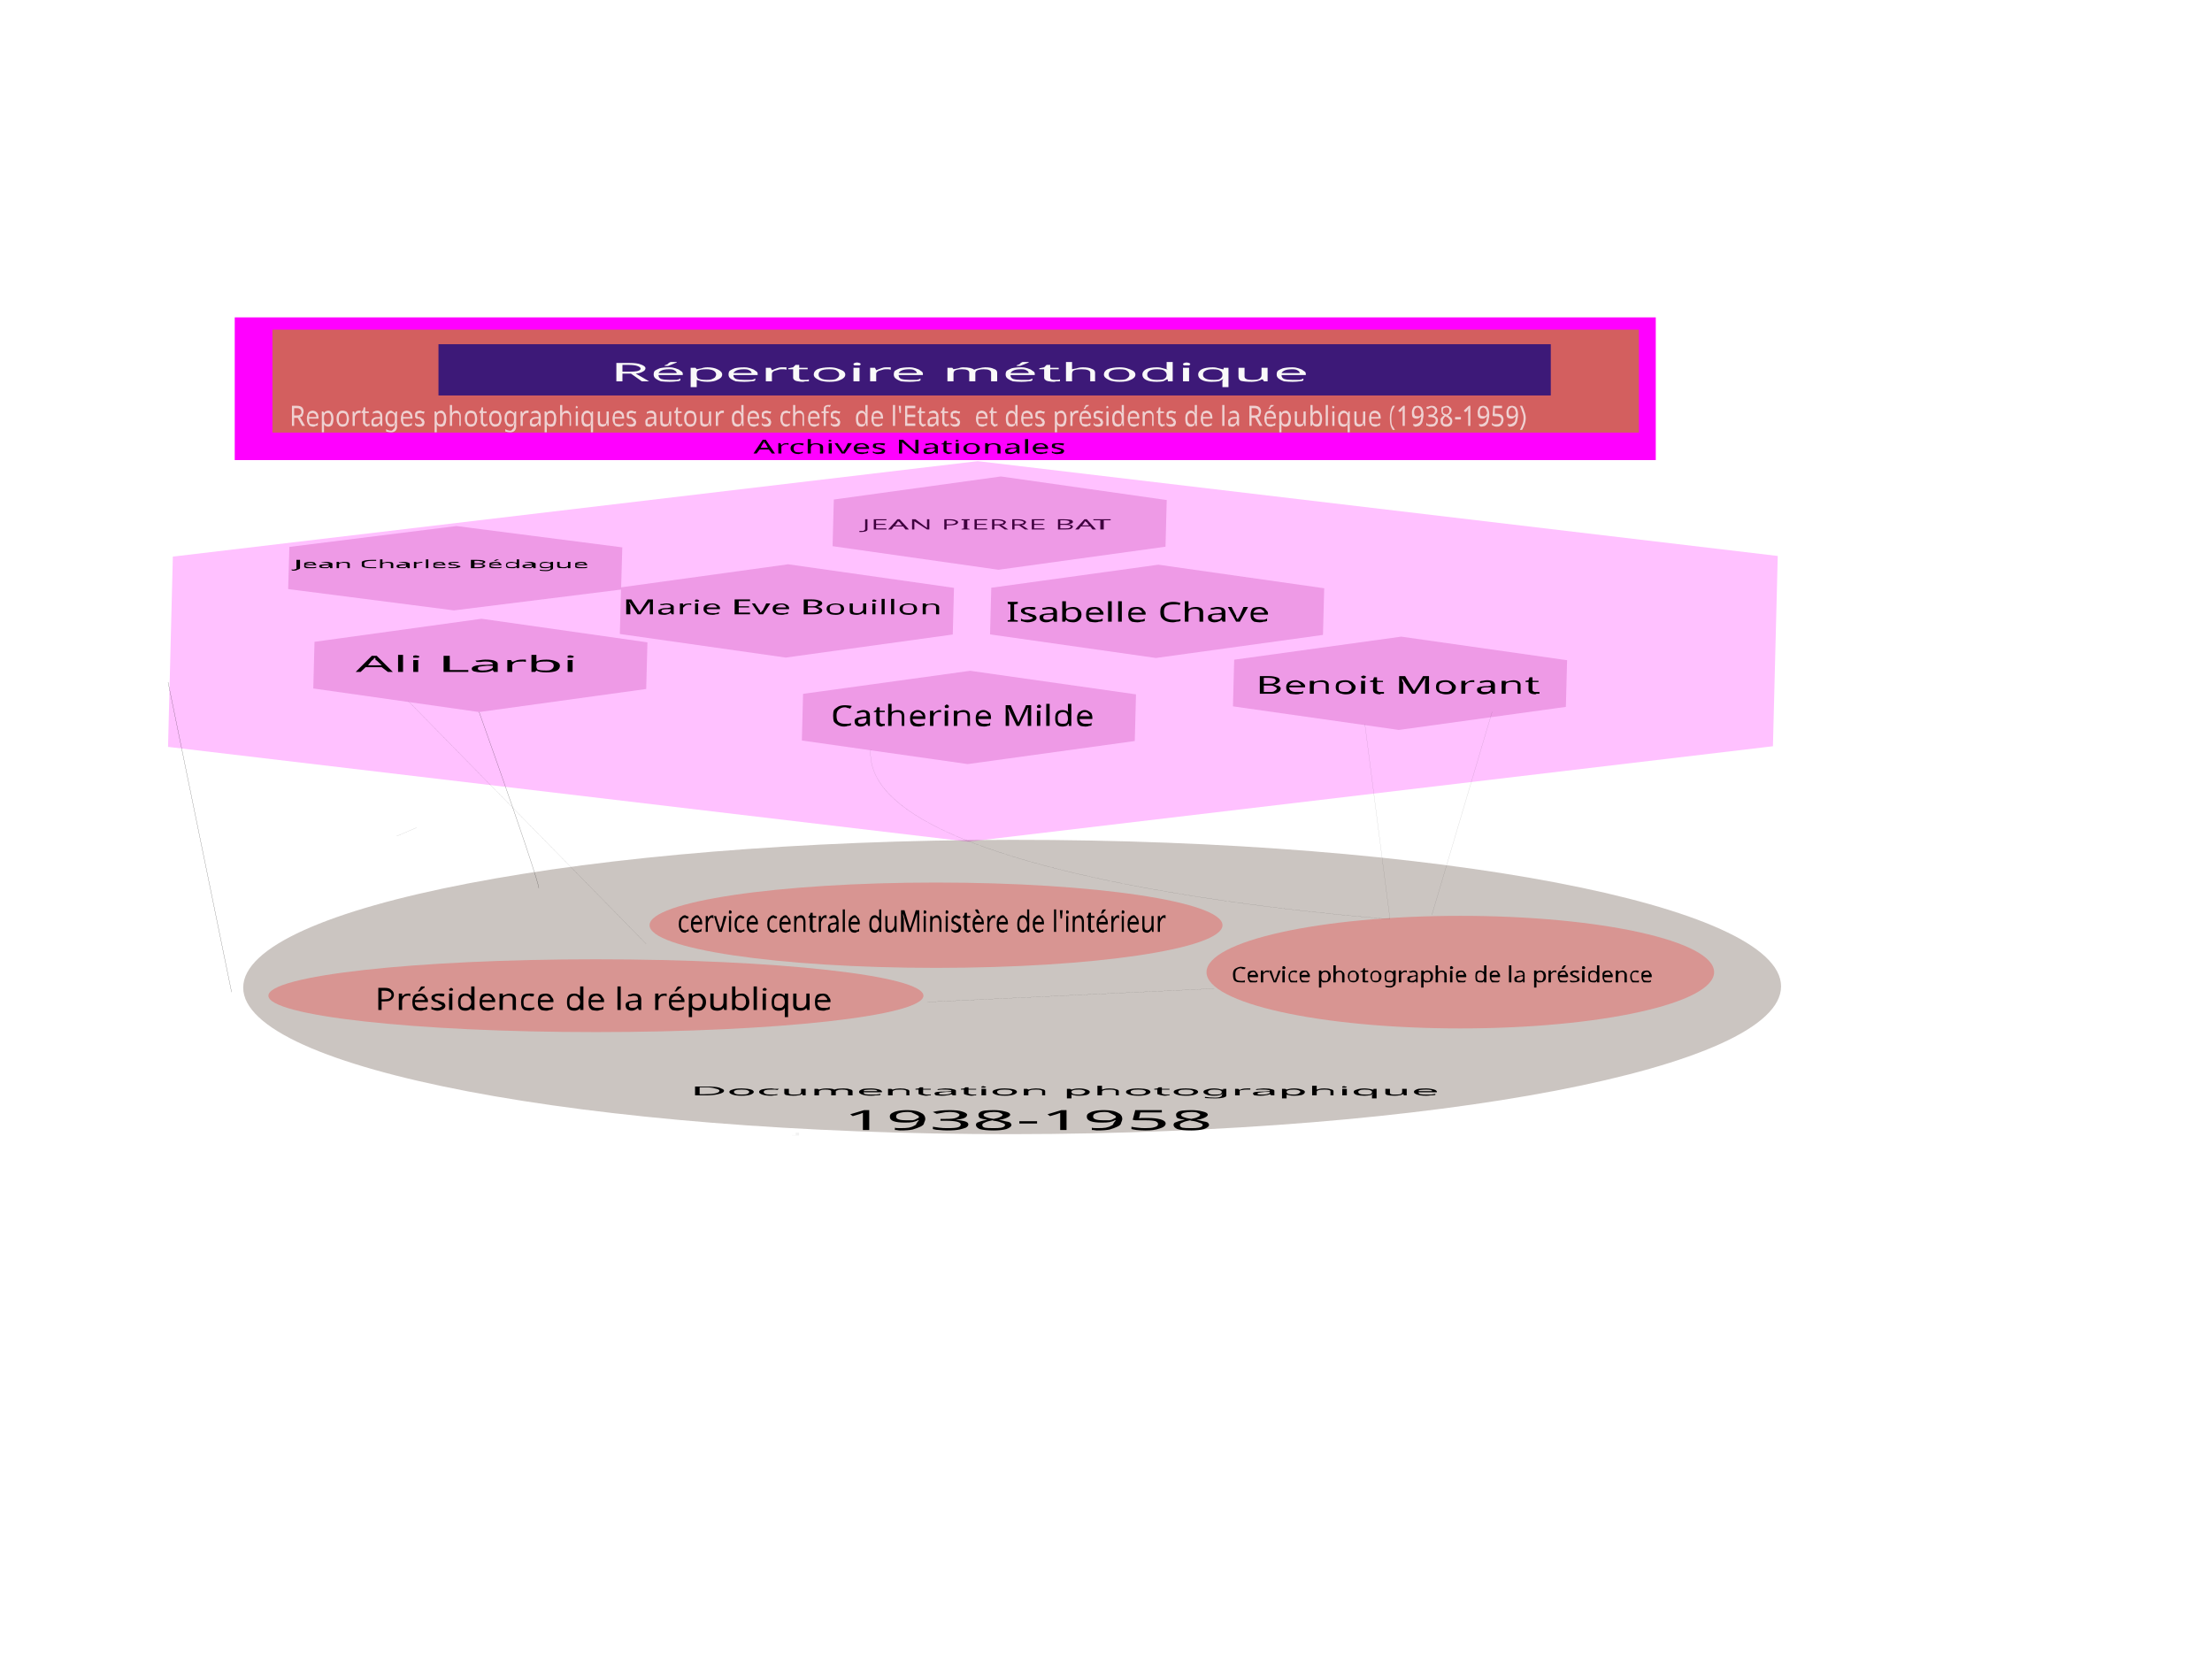
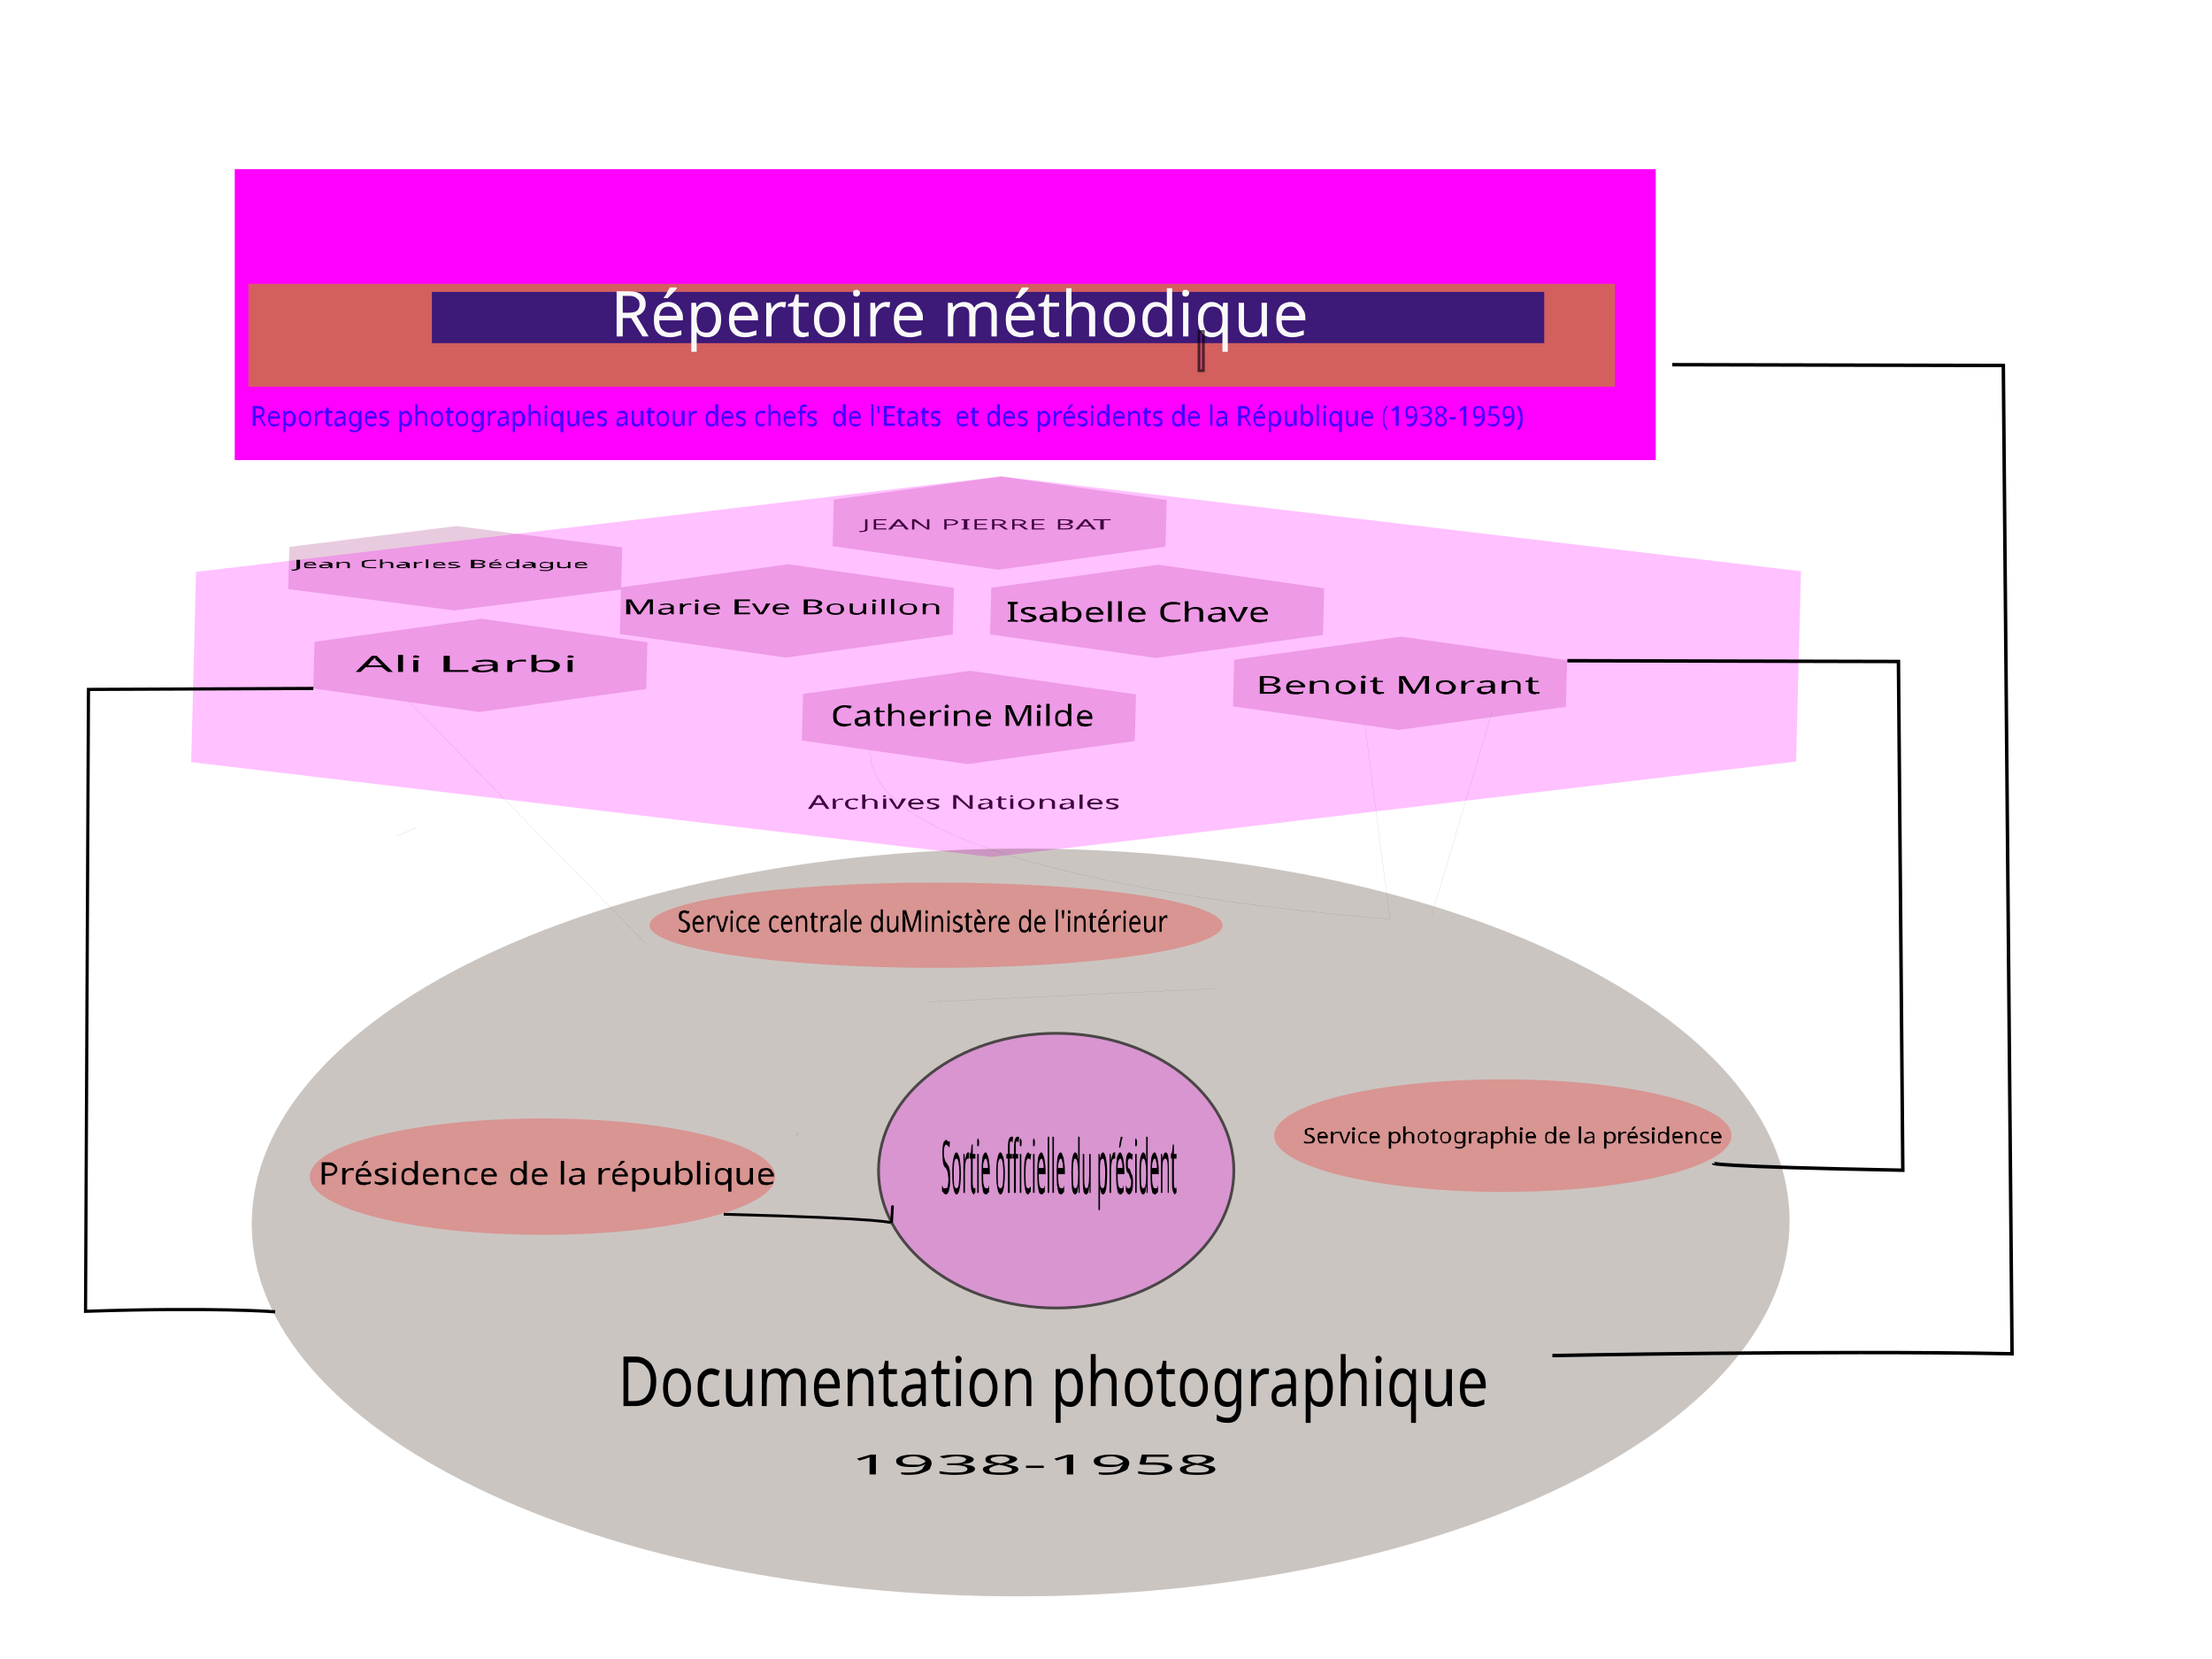
<svg xmlns="http://www.w3.org/2000/svg" xmlns:xlink="http://www.w3.org/1999/xlink" width="800" height="600" viewBox="0 0 45.156 33.867" version="1.1" id="svg8">
  <defs id="defs2">
+     <marker orient="auto" refY="0.0" refX="0.0" id="Arrow1Send" style="overflow:visible;">
+       <path id="path1042" d="M 0.0,0.0 L 5.0,-5.0 L -12.5,0.0 L 5.0,5.0 L 0.0,0.0 z " style="fill-rule:evenodd;stroke:#000000;stroke-width:1pt;stroke-opacity:1;fill:#000000;fill-opacity:1" transform="scale(0.2) rotate(180) translate(6,0)" />
+     </marker>
    <linearGradient id="linearGradient1299">
      <stop style="stop-color:#ff0000;stop-opacity:1;" offset="0" id="stop1295" />
      <stop style="stop-color:#ff0000;stop-opacity:0;" offset="1" id="stop1297" />
    </linearGradient>
    <meshgradient id="meshgradient1011" gradientUnits="userSpaceOnUse" x="-2420.758" y="-5534.532">
      <meshrow id="meshrow1013">
        <meshpatch id="meshpatch1015">
          <stop path="c 26.005,0  52.01,0  78.014,0" style="stop-color:#ffffff;stop-opacity:1" id="stop1017" />
          <stop path="c 0,36.487  0,72.975  0,109.462" style="stop-color:#241f1c;stop-opacity:1" id="stop1019" />
          <stop path="c -26.005,0  -52.01,0  -78.014,0" style="stop-color:#ffffff;stop-opacity:1" id="stop1021" />
          <stop path="c 0,-36.487  0,-72.975  0,-109.462" style="stop-color:#241f1c;stop-opacity:1" id="stop1023" />
        </meshpatch>
      </meshrow>
    </meshgradient>
    <filter style="color-interpolation-filters:sRGB" id="filter1273" x="-0.851" width="2.701" y="-0.606" height="2.213">
      <feGaussianBlur stdDeviation="27.653" id="feGaussianBlur1275" />
    </filter>
    <linearGradient xlink:href="#linearGradient1299" id="linearGradient1301" x1="-2456.439" y1="-5921.58" x2="-2456.439" y2="-6040.113" gradientUnits="userSpaceOnUse" />
  </defs>
  <g id="layer1" transform="translate(2439.506,6116.313)">
    <rect style="fill:#f2f2f2;fill-opacity:1;stroke-width:0.007" id="rect819" width="0.077" height="0.008" x="-2423.339" y="-6093.14" />
    <rect style="fill:#f2f2f2;fill-opacity:1;stroke-width:0.007" id="rect821" width="0.068" height="0.06" x="-2423.262" y="-6093.192" />
-     <rect style="fill:#ff00ff;fill-opacity:1;stroke-width:0.038" id="rect858" width="29.009" height="2.913" x="-2434.714" y="-6109.834" ry="0" />
-     <text xml:space="preserve" style="font-style:normal;font-weight:normal;font-size:0.518px;line-height:1.25;font-family:sans-serif;letter-spacing:0px;word-spacing:0px;fill:#000000;fill-opacity:1;stroke:none;stroke-width:0.065" x="-1814.043" y="-8160.921" id="text862" transform="scale(1.33631,0.7483291)">
-       <tspan id="tspan860" x="-1814.043" y="-8160.921" style="stroke-width:0.065">Archives Nationales </tspan>
+     <rect style="fill:#ff00ff;fill-opacity:1;stroke-width:0.055" id="rect858" width="29.009" height="5.939" x="-2434.714" y="-6112.86" ry="0" />
+     <text xml:space="preserve" style="font-style:normal;font-weight:normal;line-height:0%;font-family:sans-serif;letter-spacing:0px;word-spacing:0px;fill:#000000;fill-opacity:1;stroke:none;stroke-width:0.065" x="-1813.211" y="-8151.228" id="text862" transform="scale(1.33631,0.7483291)">
+       <tspan id="tspan860" x="-1813.211" y="-8151.228" style="font-size:0.518px;line-height:1.25;stroke-width:0.065">Archives Nationales </tspan>
    </text>
-     <rect style="fill:#d35f5f;fill-opacity:1;stroke-width:0.039" id="rect864" width="27.895" height="2.102" x="-2433.945" y="-6109.584" />
-     <text xml:space="preserve" style="font-style:normal;font-weight:normal;font-size:0.54px;line-height:1.25;font-family:sans-serif;letter-spacing:0px;word-spacing:0px;fill:#000b00;fill-opacity:0.74;stroke:none;stroke-width:0.068" x="-2556.299" y="-5814.438" id="text868" transform="scale(0.9519971,1.050423)">
-       <tspan id="tspan866" x="-2556.299" y="-5814.438" style="fill:#f9f9f9;fill-opacity:0.74;stroke-width:0.068">Reportages photographiques autour des chefs  de l'Etats  et des présidents de la République (1938-1959)</tspan>
+     <rect style="fill:#d35f5f;fill-opacity:1;stroke-width:0.039" id="rect864" width="27.895" height="2.102" x="-2434.434" y="-6110.519" />
+     <text xml:space="preserve" style="font-style:normal;font-weight:normal;font-size:12.175px;line-height:0%;font-family:sans-serif;letter-spacing:0px;word-spacing:0px;fill:#0000ff;fill-opacity:0.74;stroke:none;stroke-width:0.069" x="-2520.487" y="-5898.996" id="text868" transform="scale(0.9658418,1.035366)">
+       <tspan id="tspan866" x="-2520.487" y="-5898.996" style="font-size:0.548px;line-height:1.25;fill:#0000ff;fill-opacity:0.74;stroke-width:0.069">Reportages photographiques autour des chefs  de l'Etats  et des présidents de la République (1938-1959)</tspan>
    </text>
-     <rect style="fill:#090080;fill-opacity:0.74;stroke-width:0.007" id="rect6687" width="22.707" height="1.046" x="-2430.555" y="-6109.286" />
-     <text xml:space="preserve" style="font-style:normal;font-weight:normal;font-size:0.82px;line-height:8.25;font-family:sans-serif;letter-spacing:0px;word-spacing:0px;fill:#000000;fill-opacity:1;stroke:none;stroke-width:0.103" x="-1531.839" y="-9678.353" id="text6691" transform="scale(1.5844,0.6311538)">
-       <tspan id="tspan6689" x="-1531.839" y="-9678.353" style="fill:#f9f9f9;stroke-width:0.103">Répertoire méthodique</tspan>
+     <rect style="fill:#090080;fill-opacity:0.74;stroke-width:0.007" id="rect6687" width="22.707" height="1.046" x="-2430.689" y="-6110.354" ry="0" />
+     <text xml:space="preserve" style="font-style:normal;font-weight:normal;font-size:19.043px;line-height:0%;font-family:sans-serif;letter-spacing:0px;word-spacing:0px;fill:#000000;fill-opacity:1;stroke:none;stroke-width:0.163" x="-2430.916" y="-6099.715" id="text6691" transform="scale(0.9984076,1.001595)">
+       <tspan id="tspan6689" x="-2430.916" y="-6099.715" style="font-size:1.301px;line-height:8.25;fill:#f9f9f9;stroke-width:0.163">Répertoire méthodique</tspan>
    </text>
    <path style="opacity:0.69;fill:#a02c79;fill-opacity:0.352;stroke:none;stroke-width:0.265" id="path849" d="m 547.31,-3573.476 301.563,-171.56 299.357,175.381 -2.206,346.941 -301.563,171.56 -299.357,-175.381 z" transform="matrix(0.01130931,0,0,0.00274454,-2420.501,-6093.038)" />
    <path d="m -1112.762,-3706.524 301.563,-171.56 299.357,175.381 -2.206,346.941 -301.563,171.56 -299.357,-175.381 z" id="path851" style="opacity:0.69;fill:#a02c79;fill-opacity:0.352;stroke:none;stroke-width:0.265" transform="matrix(0.01130931,0,0,0.00274454,-2420.501,-6093.038)" />
    <path d="m -175.381,-4764.857 301.563,-171.56 299.357,175.381 -2.206,346.941 -301.563,171.56 -299.357,-175.381 z" id="path851-8" style="opacity:0.69;fill:#a02c79;fill-opacity:0.352;stroke:none;stroke-width:0.265" transform="matrix(0.01130931,0,0,0.00274454,-2420.501,-6093.038)" />
-     <text xml:space="preserve" style="font-style:normal;font-weight:normal;font-size:0.433px;line-height:8.25;font-family:sans-serif;letter-spacing:0px;word-spacing:0px;fill:#000000;fill-opacity:1;stroke:none;stroke-width:0.054" x="-1610.073" y="-9184.06" id="text876" transform="scale(1.504226,0.6647935)">
-       <tspan id="tspan874" x="-1610.073" y="-9184.06" style="stroke-width:0.054">JEAN PIERRE BAT</tspan>
+     <text xml:space="preserve" style="font-style:normal;font-weight:normal;line-height:0%;font-family:sans-serif;letter-spacing:0px;word-spacing:0px;fill:#000000;fill-opacity:1;stroke:none;stroke-width:0.054" x="-1610.073" y="-9184.06" id="text876" transform="scale(1.504226,0.6647935)">
+       <tspan id="tspan874" x="-1610.073" y="-9184.06" style="font-size:0.433px;line-height:8.25;stroke-width:0.054">JEAN PIERRE BAT</tspan>
    </text>
    <path d="m -1158.119,-4462.476 301.563,-171.56 299.357,175.381 -2.206,346.941 -301.563,171.56 -299.357,-175.381 z" id="path851-9" style="opacity:0.69;fill:#a02c79;fill-opacity:0.352;stroke:none;stroke-width:0.265" transform="matrix(0.01130931,0,0,0.00248142,-2420.501,-6094.075)" />
    <path d="m -230.868,-3319.476 301.563,-171.56 299.357,175.381 -2.206,346.941 -301.563,171.56 -299.357,-175.381 z" id="path851-5" style="opacity:0.69;fill:#a02c79;fill-opacity:0.352;stroke:none;stroke-width:0.265" transform="matrix(0.01130931,0,0,0.00274454,-2420.501,-6093.038)" />
    <path d="m 108.857,-4108.69 301.563,-171.56 299.357,175.381 -2.206,346.941 -301.563,171.56 -299.357,-175.381 z" id="path851-1" style="opacity:0.69;fill:#a02c79;fill-opacity:0.352;stroke:none;stroke-width:0.265" transform="matrix(0.01130931,0,0,0.00274454,-2420.501,-6093.038)" />
    <path d="m -559.405,-4111.715 301.563,-171.56 299.357,175.381 -2.206,346.941 -301.563,171.56 -299.357,-175.381 z" id="path851-2" style="opacity:0.69;fill:#a02c79;fill-opacity:0.352;stroke:none;stroke-width:0.265" transform="matrix(0.01130931,0,0,0.00274454,-2420.501,-6093.038)" />
-     <path style="opacity:0.69;fill:#ff00ff;fill-opacity:0.352;stroke:none;stroke-width:0.265" id="path910" d="m 425.539,-4761.036 1214.606,658.409 37.104,1381.084 -1177.502,722.675 -1214.606,-658.409 -37.104,-1381.084 z" transform="matrix(-0.0136882,8.0910108e-5,2.9662171e-4,0.00281039,-2412.31,-6093.553)" />
-     <text xml:space="preserve" style="font-style:normal;font-weight:normal;font-size:0.375px;line-height:8.25;font-family:sans-serif;letter-spacing:0px;word-spacing:0px;fill:#000000;fill-opacity:1;stroke:none;stroke-width:0.047" x="-1553.502" y="-9562.821" id="text920" transform="scale(1.566465,0.6383801)">
-       <tspan id="tspan918" x="-1553.502" y="-9562.821" style="stroke-width:0.047">Jean Charles Bédague</tspan>
+     <path style="opacity:0.69;fill:#ff00ff;fill-opacity:0.352;stroke:none;stroke-width:0.265" id="path910" d="m 425.539,-4761.036 1214.606,658.409 37.104,1381.084 -1177.502,722.675 -1214.606,-658.409 -37.104,-1381.084 z" transform="matrix(-0.0136882,8.0910108e-5,2.9662171e-4,0.00281039,-2411.837,-6093.241)" />
+     <text xml:space="preserve" style="font-style:normal;font-weight:normal;line-height:0%;font-family:sans-serif;letter-spacing:0px;word-spacing:0px;fill:#000000;fill-opacity:1;stroke:none;stroke-width:0.047" x="-1553.502" y="-9562.821" id="text920" transform="scale(1.566465,0.6383801)">
+       <tspan id="tspan918" x="-1553.502" y="-9562.821" style="font-size:0.375px;line-height:8.25;stroke-width:0.047">Jean Charles Bédague</tspan>
    </text>
-     <text xml:space="preserve" style="font-style:normal;font-weight:normal;font-size:0.557px;line-height:18.25;font-family:sans-serif;letter-spacing:0px;word-spacing:0px;fill:#000000;fill-opacity:1;stroke:none;stroke-width:0.07" x="-1807.422" y="-8195.402" id="text924" transform="scale(1.342678,0.7447802)">
-       <tspan id="tspan922" x="-1807.422" y="-8195.402" style="stroke-width:0.07">Marie Eve Bouillon</tspan>
+     <text xml:space="preserve" style="font-style:normal;font-weight:normal;line-height:0%;font-family:sans-serif;letter-spacing:0px;word-spacing:0px;fill:#000000;fill-opacity:1;stroke:none;stroke-width:0.07" x="-1807.422" y="-8195.402" id="text924" transform="scale(1.342678,0.7447802)">
+       <tspan id="tspan922" x="-1807.422" y="-8195.402" style="font-size:0.557px;line-height:18.25;stroke-width:0.07">Marie Eve Bouillon</tspan>
    </text>
-     <text xml:space="preserve" style="font-style:normal;font-weight:normal;font-size:0.663px;line-height:18.25;font-family:sans-serif;letter-spacing:0px;word-spacing:0px;fill:#000000;fill-opacity:1;stroke:none;stroke-width:0.083" x="-2020.173" y="-7308.535" id="text928" transform="scale(1.197409,0.8351366)">
-       <tspan id="tspan926" x="-2020.173" y="-7308.535" style="stroke-width:0.083">Isabelle Chave</tspan>
+     <text xml:space="preserve" style="font-style:normal;font-weight:normal;line-height:0%;font-family:sans-serif;letter-spacing:0px;word-spacing:0px;fill:#000000;fill-opacity:1;stroke:none;stroke-width:0.083" x="-2020.173" y="-7308.535" id="text928" transform="scale(1.197409,0.8351366)">
+       <tspan id="tspan926" x="-2020.173" y="-7308.535" style="font-size:0.663px;line-height:18.25;stroke-width:0.083">Isabelle Chave</tspan>
    </text>
-     <text xml:space="preserve" style="font-style:normal;font-weight:normal;font-size:0.74px;line-height:18.25;font-family:sans-serif;letter-spacing:0px;word-spacing:0px;fill:#000000;fill-opacity:1;stroke:none;stroke-width:0.093" x="-1504.136" y="-9868.123" id="text932" transform="scale(1.617037,0.618415)">
-       <tspan id="tspan930" x="-1504.136" y="-9868.123" style="stroke-width:0.093">Ali Larbi</tspan>
+     <text xml:space="preserve" style="font-style:normal;font-weight:normal;line-height:0%;font-family:sans-serif;letter-spacing:0px;word-spacing:0px;fill:#000000;fill-opacity:1;stroke:none;stroke-width:0.093" x="-1504.136" y="-9868.123" id="text932" transform="scale(1.617037,0.618415)">
+       <tspan id="tspan930" x="-1504.136" y="-9868.123" style="font-size:0.74px;line-height:18.25;stroke-width:0.093">Ali Larbi</tspan>
    </text>
-     <text xml:space="preserve" style="font-style:normal;font-weight:normal;font-size:0.651px;line-height:18.25;font-family:sans-serif;letter-spacing:0px;word-spacing:0px;fill:#000000;fill-opacity:1;stroke:none;stroke-width:0.082" x="-2181.661" y="-6775.198" id="text936" transform="scale(1.110416,0.9005631)">
-       <tspan id="tspan934" x="-2181.661" y="-6775.198" style="stroke-width:0.082">Catherine Milde</tspan>
+     <text xml:space="preserve" style="font-style:normal;font-weight:normal;line-height:0%;font-family:sans-serif;letter-spacing:0px;word-spacing:0px;fill:#000000;fill-opacity:1;stroke:none;stroke-width:0.082" x="-2181.661" y="-6775.198" id="text936" transform="scale(1.110416,0.9005631)">
+       <tspan id="tspan934" x="-2181.661" y="-6775.198" style="font-size:0.651px;line-height:18.25;stroke-width:0.082">Catherine Milde</tspan>
    </text>
-     <text xml:space="preserve" style="font-style:normal;font-weight:normal;font-size:0.659px;line-height:18.25;font-family:sans-serif;letter-spacing:0px;word-spacing:0px;fill:#000000;fill-opacity:1;stroke:none;stroke-width:0.083" x="-1856.563" y="-7933.903" id="text940" transform="scale(1.300182,0.7691231)">
-       <tspan id="tspan938" x="-1856.563" y="-7933.903" style="stroke-width:0.083">Benoit Morant</tspan>
+     <text xml:space="preserve" style="font-style:normal;font-weight:normal;line-height:0%;font-family:sans-serif;letter-spacing:0px;word-spacing:0px;fill:#000000;fill-opacity:1;stroke:none;stroke-width:0.083" x="-1856.563" y="-7933.903" id="text940" transform="scale(1.300182,0.7691231)">
+       <tspan id="tspan938" x="-1856.563" y="-7933.903" style="font-size:0.659px;line-height:18.25;stroke-width:0.083">Benoit Morant</tspan>
    </text>
    <path style="opacity:0.69;fill:#ff00ff;fill-opacity:0.352;stroke:none;stroke-width:0.026" id="path895" d="m -2002.333,-6305.104 a 132.693,30.011 0 0 1 0,0 l -132.694,-0 z" />
    <path style="opacity:0.69;fill:#ff00ff;fill-opacity:0.352;stroke:none;stroke-width:0.007" id="path897" d="m -2405.625,-6095.638 a 6.138,2.569 0 0 1 0,2e-4 l -6.138,-2e-4 z" />
-     <ellipse style="opacity:0.69;fill:#2b1100;fill-opacity:0.352;stroke:none;stroke-width:0.011" id="path901" ry="3.004" rx="15.697" cy="-6098.077" cx="-2418.845" transform="matrix(0.9999997,-7.9088278e-4,0,1,0,0)" />
+     <ellipse style="opacity:0.69;fill:#2b1100;fill-opacity:0.352;stroke:none;stroke-width:0.017" id="path901" ry="7.632" rx="15.697" cy="-6096.217" cx="-2418.675" transform="matrix(0.999998,-0.00200922,0,1,0,0)" />
    <ellipse style="opacity:0.69;fill:#ff0000;fill-opacity:0.352;stroke:none;stroke-width:0.015" id="path905" cx="-2420.398" cy="-6097.426" rx="5.848" ry="0.871" />
-     <ellipse style="opacity:0.69;fill:#ff0000;fill-opacity:0.352;stroke:none;stroke-width:0.015" id="path905-1" cx="-2427.341" cy="-6095.987" rx="6.686" ry="0.743" />
-     <ellipse style="opacity:0.69;fill:#ff0000;fill-opacity:0.352;stroke:none;stroke-width:0.017" id="path905-7" cx="-2409.695" cy="-6096.468" rx="5.181" ry="1.149" />
-     <text xml:space="preserve" style="font-style:normal;font-weight:normal;font-size:3.392px;line-height:18.25;font-family:sans-serif;letter-spacing:0px;word-spacing:0px;fill:#000000;fill-opacity:1;stroke:none;stroke-width:0.425" x="-2336.544" y="-6299.315" id="text915" transform="scale(1.033308,0.9677658)">
-       <tspan id="tspan913" x="-2336.544" y="-6299.315" style="font-size:0.462px;line-height:54.95;stroke-width:0.425">Cervice photographie de la présidence </tspan>
+     <ellipse style="opacity:0.69;fill:#ff0000;fill-opacity:0.352;stroke:none;stroke-width:0.016" id="path905-1" cx="-2428.431" cy="-6092.293" rx="4.75" ry="1.188" />
+     <ellipse style="opacity:0.69;fill:#ff0000;fill-opacity:0.352;stroke:none;stroke-width:0.016" id="path905-7" cx="-2408.827" cy="-6093.13" rx="4.669" ry="1.149" />
+     <text xml:space="preserve" style="font-style:normal;font-weight:normal;line-height:0%;font-family:sans-serif;letter-spacing:0px;word-spacing:0px;fill:#000000;fill-opacity:1;stroke:none;stroke-width:0.425" x="-2335.123" y="-6295.912" id="text915" transform="scale(1.033308,0.9677658)">
+       <tspan id="tspan913" x="-2335.123" y="-6295.912" style="font-size:0.462px;line-height:54.95;stroke-width:0.425">Service photographie de la présidence </tspan>
    </text>
-     <text xml:space="preserve" style="font-style:normal;font-weight:normal;font-size:0.668px;line-height:18.25;font-family:sans-serif;letter-spacing:0px;word-spacing:0px;fill:#000000;fill-opacity:1;stroke:none;stroke-width:0.084" x="-2269.11" y="-6532.879" id="text919" transform="scale(1.07172,0.9330794)">
-       <tspan id="tspan917" x="-2269.11" y="-6532.879" style="stroke-width:0.084">Présidence de la république</tspan>
+     <text xml:space="preserve" style="font-style:normal;font-weight:normal;line-height:0%;font-family:sans-serif;letter-spacing:0px;word-spacing:0px;fill:#000000;fill-opacity:1;stroke:none;stroke-width:0.084" x="-2270.189" y="-6529.064" id="text919" transform="scale(1.07172,0.9330794)">
+       <tspan id="tspan917" x="-2270.189" y="-6529.064" style="font-size:0.668px;line-height:18.25;stroke-width:0.084">Présidence de la république</tspan>
    </text>
-     <flowRoot xml:space="preserve" id="flowRoot921" style="font-style:normal;font-weight:normal;font-size:40px;line-height:18.25;font-family:sans-serif;letter-spacing:0px;word-spacing:0px;fill:#000000;fill-opacity:1;stroke:none" transform="matrix(0.2645833,0,0,0.2645833,0,-303)">
+     <flowRoot xml:space="preserve" id="flowRoot921" style="font-style:normal;font-weight:normal;line-height:0.01%;font-family:sans-serif;letter-spacing:0px;word-spacing:0px;fill:#000000;fill-opacity:1;stroke:none" transform="matrix(0.2645833,0,0,0.2645833,0,-303)">
      <flowRegion id="flowRegion923">
        <rect id="rect925" width="3840" height="754.286" x="-891.429" y="-1297.998" />
      </flowRegion>
-       <flowPara id="flowPara927" />
+       <flowPara id="flowPara927" style="font-size:40px;line-height:18.25"> </flowPara>
    </flowRoot>
-     <text xml:space="preserve" style="font-style:normal;font-weight:normal;font-size:0.933px;line-height:18.25;font-family:sans-serif;letter-spacing:0px;word-spacing:0px;fill:#000000;fill-opacity:1;stroke:none;stroke-width:0.117" x="-1463.62" y="-10084.367" id="text931" transform="scale(1.655008,0.6042268)">
-       <tspan id="tspan929" x="-1463.62" y="-10084.367" style="stroke-width:0.117">1938-1958 </tspan>
+     <text xml:space="preserve" style="font-style:normal;font-weight:normal;line-height:0%;font-family:sans-serif;letter-spacing:0px;word-spacing:0px;fill:#000000;fill-opacity:1;stroke:none;stroke-width:0.117" x="-1463.539" y="-10072.73" id="text931" transform="scale(1.655008,0.6042268)">
+       <tspan id="tspan929" x="-1463.539" y="-10072.73" style="font-size:0.933px;line-height:18.25;stroke-width:0.117">1938-1958 </tspan>
    </text>
-     <flowRoot xml:space="preserve" id="flowRoot933" style="font-style:normal;font-weight:normal;font-size:40px;line-height:18.25;font-family:sans-serif;letter-spacing:0px;word-spacing:0px;fill:#000000;fill-opacity:1;stroke:none" transform="matrix(0.2645833,0,0,0.2645833,0,-303)">
+     <flowRoot xml:space="preserve" id="flowRoot933" style="font-style:normal;font-weight:normal;line-height:0.01%;font-family:sans-serif;letter-spacing:0px;word-spacing:0px;fill:#000000;fill-opacity:1;stroke:none" transform="matrix(0.2645833,0,0,0.2645833,0,-303)">
      <flowRegion id="flowRegion935">
        <rect id="rect937" width="2880" height="754.286" x="-548.571" y="-5835.141" />
      </flowRegion>
-       <flowPara id="flowPara939" />
+       <flowPara id="flowPara939" style="font-size:40px;line-height:18.25"> </flowPara>
    </flowRoot>
-     <text xml:space="preserve" style="font-style:normal;font-weight:normal;font-size:0.558px;line-height:18.25;font-family:sans-serif;letter-spacing:0px;word-spacing:0px;fill:#000000;fill-opacity:1;stroke:none;stroke-width:0.07" x="-2638.646" y="-5605.169" id="text943" transform="scale(0.9192892,1.087797)">
-       <tspan id="tspan941" x="-2638.646" y="-5605.169" style="stroke-width:0.07">cervice centrale duMinistère de l'intérieur </tspan>
+     <text xml:space="preserve" style="font-style:normal;font-weight:normal;line-height:0%;font-family:sans-serif;letter-spacing:0px;word-spacing:0px;fill:#000000;fill-opacity:1;stroke:none;stroke-width:0.07" x="-2638.646" y="-5605.169" id="text943" transform="scale(0.9192892,1.087797)">
+       <tspan id="tspan941" x="-2638.646" y="-5605.169" style="font-size:0.558px;line-height:18.25;stroke-width:0.07">Service centrale duMinistère de l'intérieur </tspan>
    </text>
    <path style="fill:none;stroke:#000000;stroke-width:0.001px;stroke-linecap:butt;stroke-linejoin:miter;stroke-opacity:1" d="m -2431,-6099.418 -0.41,0.174" id="path949" />
    <path style="fill:#2b0000;fill-rule:evenodd;stroke:#000000;stroke-width:0.001px;stroke-linecap:butt;stroke-linejoin:miter;stroke-opacity:1" d="m -2431.171,-6101.999 4.856,4.955" id="path955" />
    <path style="fill:none;fill-rule:evenodd;stroke:#000000;stroke-width:0.001px;stroke-linecap:butt;stroke-linejoin:miter;stroke-opacity:1" d="m -2409.045,-6101.784 -1.231,4.149" id="path959" />
-     <flowRoot xml:space="preserve" id="flowRoot965" style="font-style:normal;font-weight:normal;font-size:40px;line-height:18.25;font-family:sans-serif;letter-spacing:0px;word-spacing:0px;fill:#000000;fill-opacity:1;stroke:none" transform="matrix(0.2645833,0,0,0.2645833,0,-303)">
+     <flowRoot xml:space="preserve" id="flowRoot965" style="font-style:normal;font-weight:normal;line-height:0.01%;font-family:sans-serif;letter-spacing:0px;word-spacing:0px;fill:#000000;fill-opacity:1;stroke:none" transform="matrix(0.2645833,0,0,0.2645833,0,-303)">
      <flowRegion id="flowRegion967">
        <rect id="rect969" width="5588.571" height="891.429" x="-2091.428" y="-1035.141" />
      </flowRegion>
-       <flowPara id="flowPara971" />
+       <flowPara id="flowPara971" style="font-size:40px;line-height:18.25"> </flowPara>
    </flowRoot>
-     <text xml:space="preserve" style="font-style:normal;font-weight:normal;font-size:0.503px;line-height:18.25;font-family:sans-serif;letter-spacing:0px;word-spacing:0px;fill:#000000;fill-opacity:1;stroke:none;stroke-width:0.063" x="-1216.901" y="-12145.873" id="text975" transform="scale(1.993102,0.5017304)">
-       <tspan id="tspan973" x="-1216.901" y="-12145.873" style="stroke-width:0.063">Documentation photographique</tspan>
+     <text xml:space="preserve" style="font-style:normal;font-weight:normal;font-size:30.53px;line-height:0%;font-family:sans-serif;letter-spacing:0px;word-spacing:0px;fill:#000000;fill-opacity:1;stroke:none;stroke-width:0.16" x="-2662.146" y="-5549.648" id="text975" transform="scale(0.9116306,1.096936)">
+       <tspan id="tspan973" x="-2662.146" y="-5549.648" style="font-size:1.28px;line-height:18.25;stroke-width:0.16">Documentation photographique</tspan>
    </text>
    <path style="fill:none;stroke:#000000;stroke-width:0.001px;stroke-linecap:butt;stroke-linejoin:miter;stroke-opacity:1" d="m -2421.732,-6101.012 c -0.205,2.722 10.601,3.461 10.601,3.461 l -0.513,-3.984" id="path977" />
    <path style="fill:none;stroke:#000000;stroke-width:0.001px;stroke-linecap:butt;stroke-linejoin:miter;stroke-opacity:1" d="m -2420.569,-6095.858 c 5.848,-0.274 5.848,-0.274 5.848,-0.274 l 0,0" id="path979" />
    <path style="fill:none;stroke:#000000;stroke-width:0.265px;stroke-linecap:butt;stroke-linejoin:miter;stroke-opacity:1" d="m 1536.095,-4039.143 c 402.167,-3.024 402.167,-3.024 402.167,-3.024 6.048,-1270 3.024,-1270 3.024,-1270 -653.143,-12.095 -650.119,-12.095 -650.119,-12.095" id="path983" />
    <path style="fill:none;stroke:#000000;stroke-width:0.102px;stroke-linecap:butt;stroke-linejoin:miter;stroke-opacity:1" d="m -1156.882,-3371.023 c -119.188,-1.116 -119.188,-1.116 -119.188,-1.116 17.027,-344.257 17.027,-344.257 17.027,-344.257 474.319,1.116 474.319,1.116 474.319,1.116" id="path985" />
    <path style="opacity:0.69;fill:#2b0000;fill-opacity:0.352;stroke:none;stroke-width:0.007" id="path989" d="m -2416.227,-6094.787 a 1.488,0.456 0 0 1 -10e-5,0 l -1.488,-0 z" />
    <path style="fill:url(#meshgradient1011);fill-opacity:1;fill-rule:evenodd;stroke:#1f1b31;stroke-width:0.053px;stroke-linecap:butt;stroke-linejoin:miter;stroke-opacity:1;filter:url(#filter1273)" d="m -2420.758,-5289.321 78.014,-109.462" id="path993" transform="matrix(0.7669415,0,0,0.6345022,-531.2972,-2490.871)" />
-     <path style="fill:none;stroke:#000000;stroke-width:0.003px;stroke-linecap:butt;stroke-linejoin:miter;stroke-opacity:1" d="m -2429.725,-6101.778 c 1.258,3.533 1.219,3.596 1.219,3.596" id="path1277" />
    <path style="fill:none;stroke:#000000;stroke-width:0.053px;stroke-linecap:butt;stroke-linejoin:miter;stroke-opacity:1" d="m -1915.177,-6370.918 -1.21,3.024" id="path1279" />
    <path style="fill:none;stroke:#000000;stroke-width:0.053px;stroke-linecap:butt;stroke-linejoin:miter;stroke-opacity:1" d="m -1900.663,-6338.261 -142.119,15.119" id="path1281" />
    <path style="fill:none;stroke:#000000;stroke-width:0.053px;stroke-linecap:butt;stroke-linejoin:miter;stroke-opacity:1" d="M -2004.077,-6327.375 Z" id="path1287" />
-     <path style="fill:none;fill-rule:evenodd;stroke:#000000;stroke-width:0.053px;stroke-linecap:butt;stroke-linejoin:miter;stroke-opacity:1" d="m -2439.506,-5970.913 0,135.467" id="path1289" />
+     <path style="fill:none;fill-rule:evenodd;stroke:#000000;stroke-width:0.053px;stroke-linecap:butt;stroke-linejoin:miter;stroke-opacity:1" d="m -2439.506,-5970.913 v 135.467" id="path1289" />
    <path style="fill:none;fill-rule:evenodd;stroke:#000000;stroke-width:0.053px;stroke-linecap:butt;stroke-linejoin:miter;stroke-opacity:1" d="m -2439.506,-5835.447 42.333,8.467" id="path1291" />
-     <path style="fill:url(#linearGradient1301);fill-opacity:1;fill-rule:evenodd;stroke:#000000;stroke-width:0.053px;stroke-linecap:butt;stroke-linejoin:miter;stroke-opacity:1" d="m -2439.506,-5835.447 0,-135.467" id="path1293" />
-     <path style="fill:none;fill-rule:evenodd;stroke:#000000;stroke-width:0.053px;stroke-linecap:butt;stroke-linejoin:miter;stroke-opacity:1" d="m -2439.506,-5970.913 42.333,0" id="path1303" />
-     <path style="fill:none;fill-rule:evenodd;stroke:#000000;stroke-width:0.053px;stroke-linecap:butt;stroke-linejoin:miter;stroke-opacity:1" d="m -2439.506,-5835.447 33.867,0" id="path1305" />
-     <path style="fill:none;fill-rule:evenodd;stroke:#000000;stroke-width:0.053px;stroke-linecap:butt;stroke-linejoin:miter;stroke-opacity:1" d="m -1948.439,-5920.113 0,101.6" id="path1307" />
-     <path style="fill:none;fill-rule:evenodd;stroke:#000000;stroke-width:0.003px;stroke-linecap:butt;stroke-linejoin:miter;stroke-opacity:1" d="m -2436.075,-6102.386 1.296,6.326" id="path1309" />
+     <path style="fill:url(#linearGradient1301);fill-opacity:1;fill-rule:evenodd;stroke:#000000;stroke-width:0.053px;stroke-linecap:butt;stroke-linejoin:miter;stroke-opacity:1" d="m -2439.506,-5835.447 v -135.467" id="path1293" />
+     <path style="fill:none;fill-rule:evenodd;stroke:#000000;stroke-width:0.053px;stroke-linecap:butt;stroke-linejoin:miter;stroke-opacity:1" d="m -2439.506,-5970.913 h 42.333" id="path1303" />
+     <path style="fill:none;fill-rule:evenodd;stroke:#000000;stroke-width:0.053px;stroke-linecap:butt;stroke-linejoin:miter;stroke-opacity:1" d="m -2439.506,-5835.447 h 33.867" id="path1305" />
+     <path style="fill:none;fill-rule:evenodd;stroke:#000000;stroke-width:0.053px;stroke-linecap:butt;stroke-linejoin:miter;stroke-opacity:1" d="m -1948.439,-5920.113 v 101.6" id="path1307" />
    <path style="fill:none;fill-rule:evenodd;stroke:#000000;stroke-width:0.053px;stroke-linecap:butt;stroke-linejoin:miter;stroke-opacity:1" d="m -1897.639,-5886.247 -177.8,33.867" id="path1311" />
+     <path style="fill:none;stroke:#000000;stroke-width:0.071px;stroke-linecap:butt;stroke-linejoin:miter;stroke-opacity:1" d="m -2407.51,-6102.825 c 6.759,0.016 6.759,0.016 6.759,0.016 0.089,10.385 0.089,10.385 0.089,10.385 -3.866,-0.072 -3.866,-0.141 -3.866,-0.141" id="path1019" />
+     <path style="fill:none;stroke:#000000;stroke-width:0.056px;stroke-linecap:butt;stroke-linejoin:miter;stroke-opacity:1" d="M -2398.521,-6098.467 Z" id="path1021" />
+     <path style="fill:none;stroke:#000000;stroke-width:0.056px;stroke-linecap:butt;stroke-linejoin:miter;stroke-opacity:1" d="m -2404.529,-6096.375 v 0" id="path1023" />
+     <path style="fill:none;stroke:#000000;stroke-width:0.056px;stroke-linecap:butt;stroke-linejoin:miter;stroke-opacity:1" d="M -2400.88,-6094.996 Z" id="path1304" />
+     <ellipse style="opacity:0.69;fill:#ff00ff;fill-opacity:0.352;stroke:#000000;stroke-width:0.057;stroke-miterlimit:4;stroke-dasharray:none;stroke-opacity:0.919" id="path1312" cx="-2417.945" cy="-6092.415" rx="3.627" ry="2.804" />
+     <text xml:space="preserve" style="font-style:normal;font-weight:normal;font-size:0.744px;line-height:18.25;font-family:sans-serif;letter-spacing:0px;word-spacing:0px;fill:#000000;fill-opacity:1;stroke:none;stroke-width:0.019" x="-4928.52" y="-2991.632" id="text1319" transform="scale(0.4910788,2.036333)">
+       <tspan id="tspan1317" x="-4928.52" y="-2991.632" style="stroke-width:0.019">Sortie officielle du président</tspan>
+     </text>
+     <path style="fill:none;stroke:#000000;stroke-width:0.065px;stroke-linecap:butt;stroke-linejoin:miter;stroke-opacity:1" d="m -2433.11,-6102.259 -4.59,0.02 -0.06,12.695 c 2.625,-0.088 3.871,0.01 3.871,0.01" id="path1019-9" />
+     <path style="fill:none;stroke:#000000;stroke-width:0.071px;stroke-linecap:butt;stroke-linejoin:miter;stroke-opacity:1" d="m -2405.369,-6108.868 6.759,0.016 0.178,20.175 c -3.866,-0.072 -9.384,0.037 -9.384,0.037" id="path1019-8" />
+     <rect style="opacity:0.69;fill:#ff00ff;fill-opacity:0.352;stroke:#000000;stroke-width:0.057;stroke-miterlimit:4;stroke-dasharray:none;stroke-opacity:0.919" id="rect1368" width="0.089" height="0.801" x="-2415.03" y="-6109.547" />
+     <path style="fill:none;stroke:#000000;stroke-width:0.056px;stroke-linecap:butt;stroke-linejoin:miter;stroke-opacity:1" d="m -2424.732,-6091.525 c 3.426,0.089 3.426,0.178 3.426,0.178 0.044,-0.756 0,0 0,0" id="path1370" />
+     <path style="fill:none;stroke:#000000;stroke-width:0.056px;stroke-linecap:butt;stroke-linejoin:miter;stroke-opacity:1" d="M -2417.879,-6105.765 Z" id="path1372" />
  </g>
</svg>
